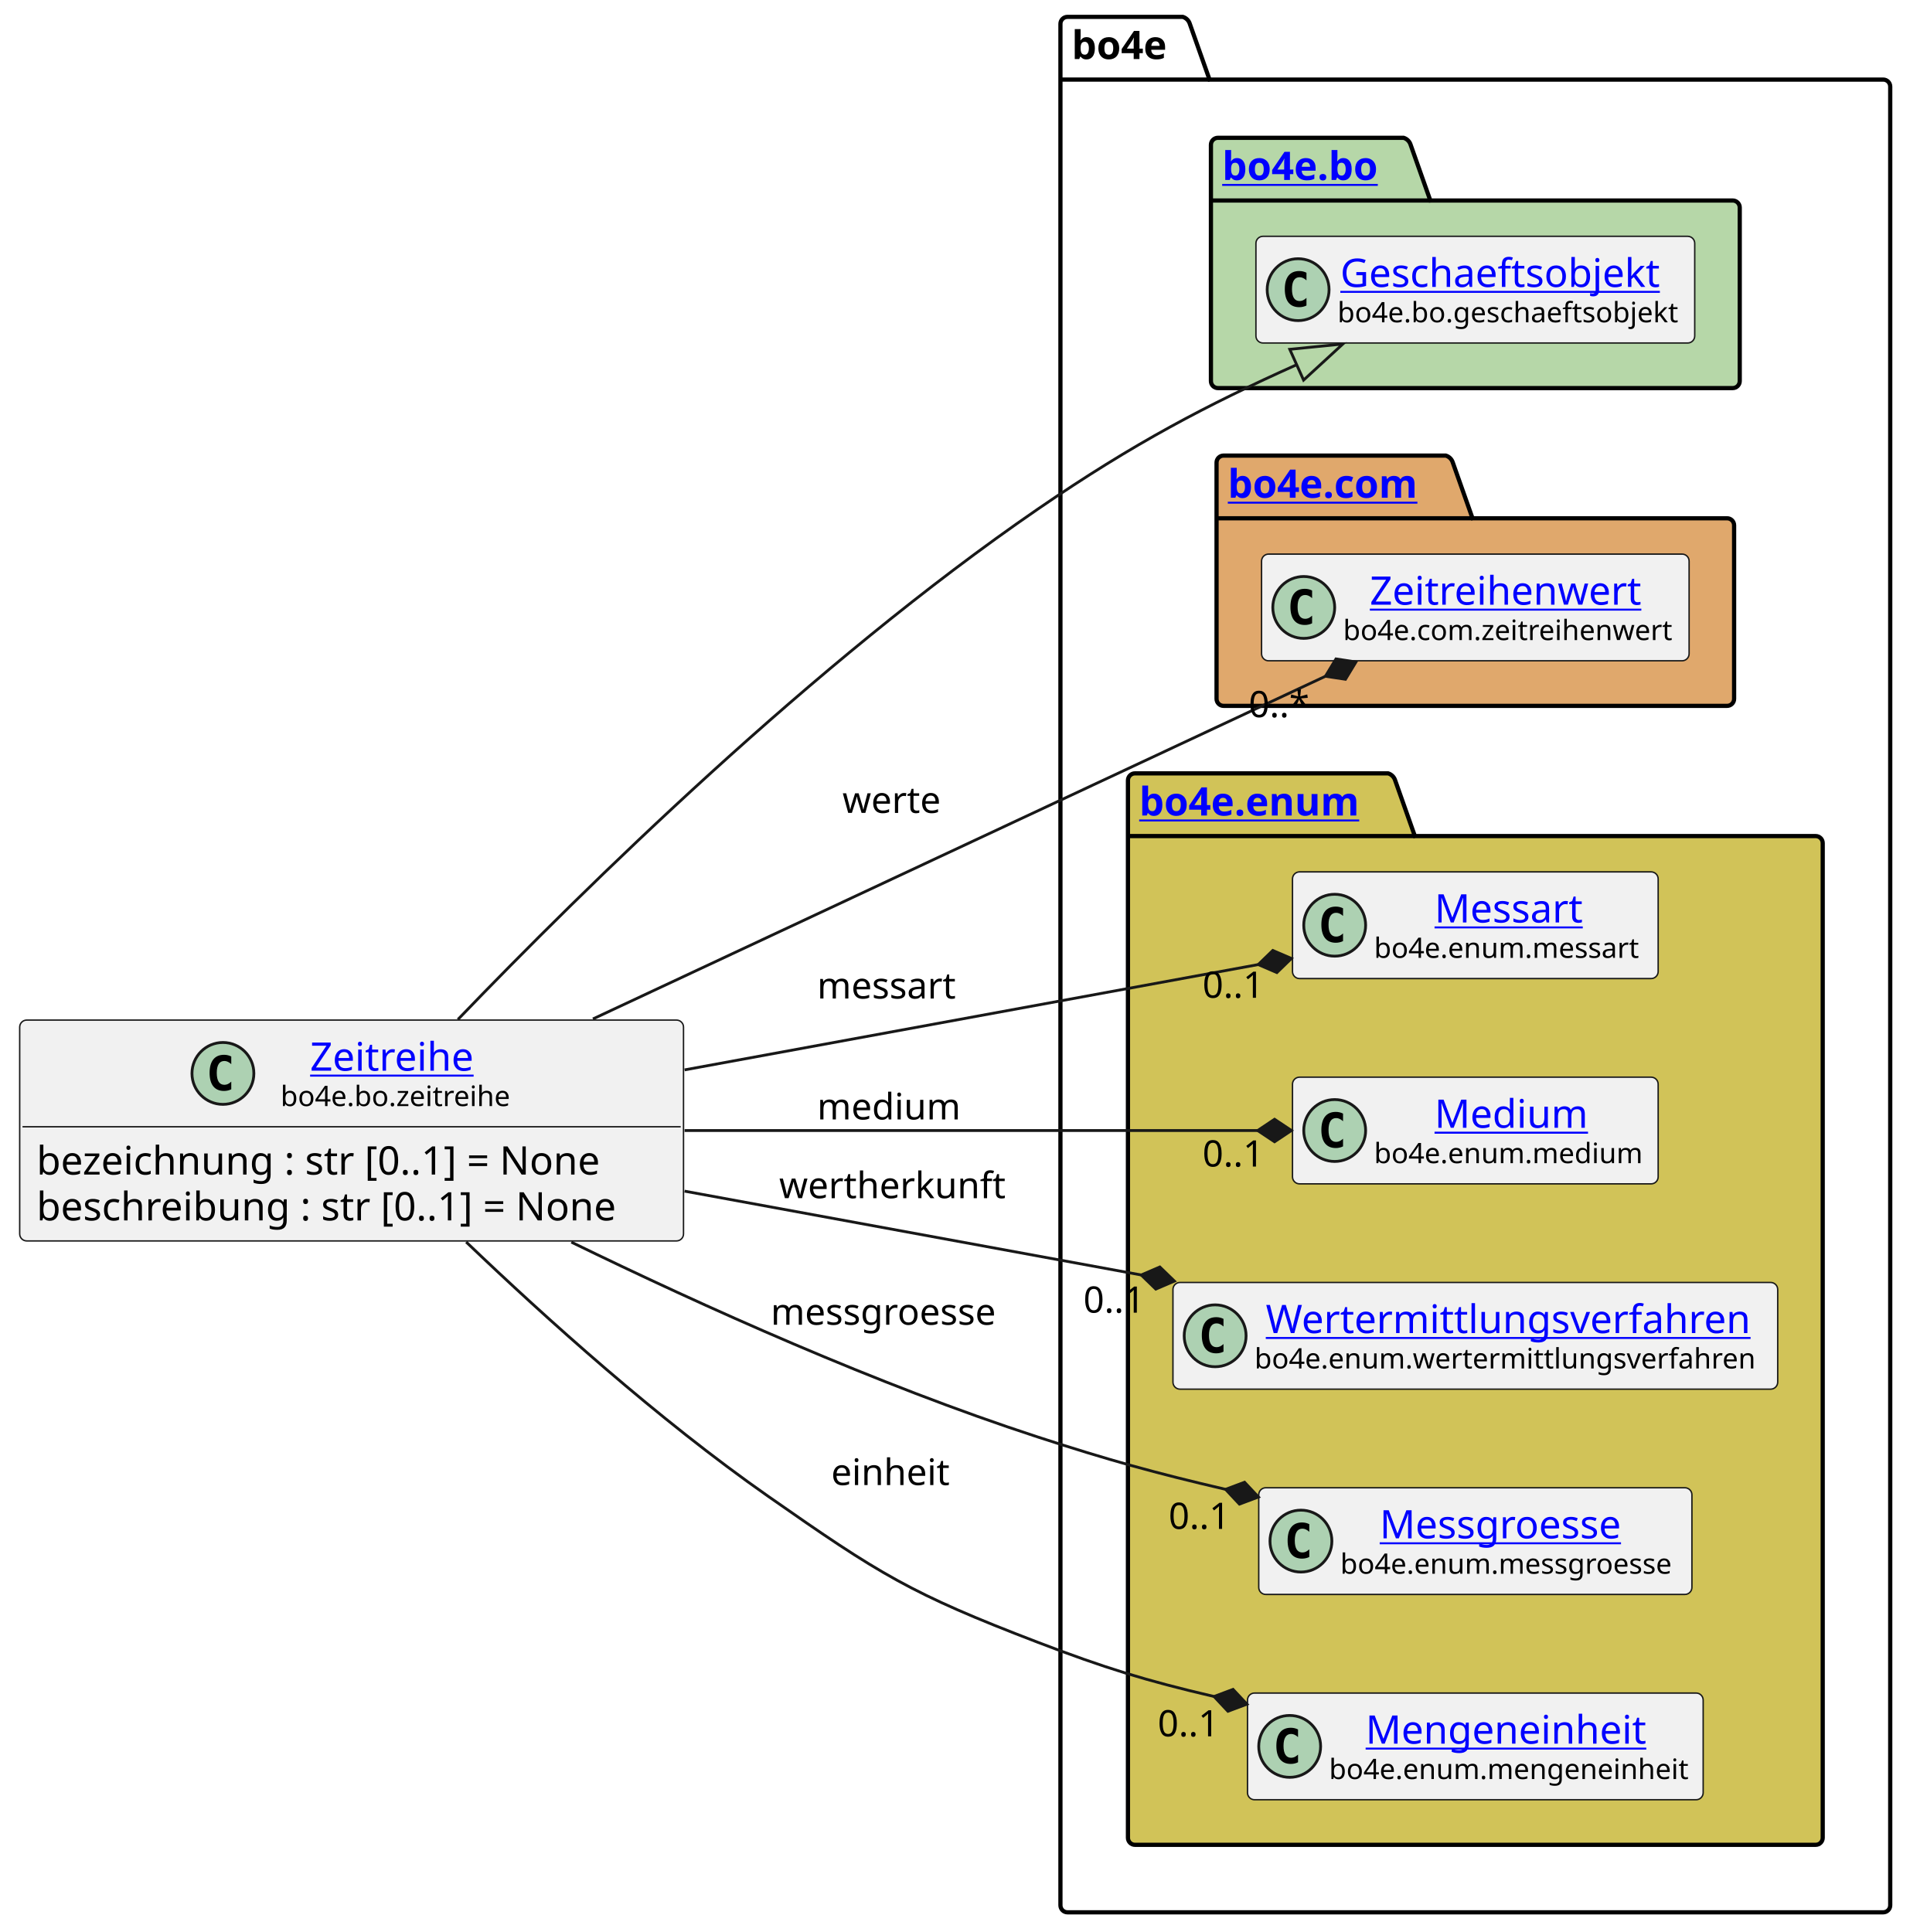
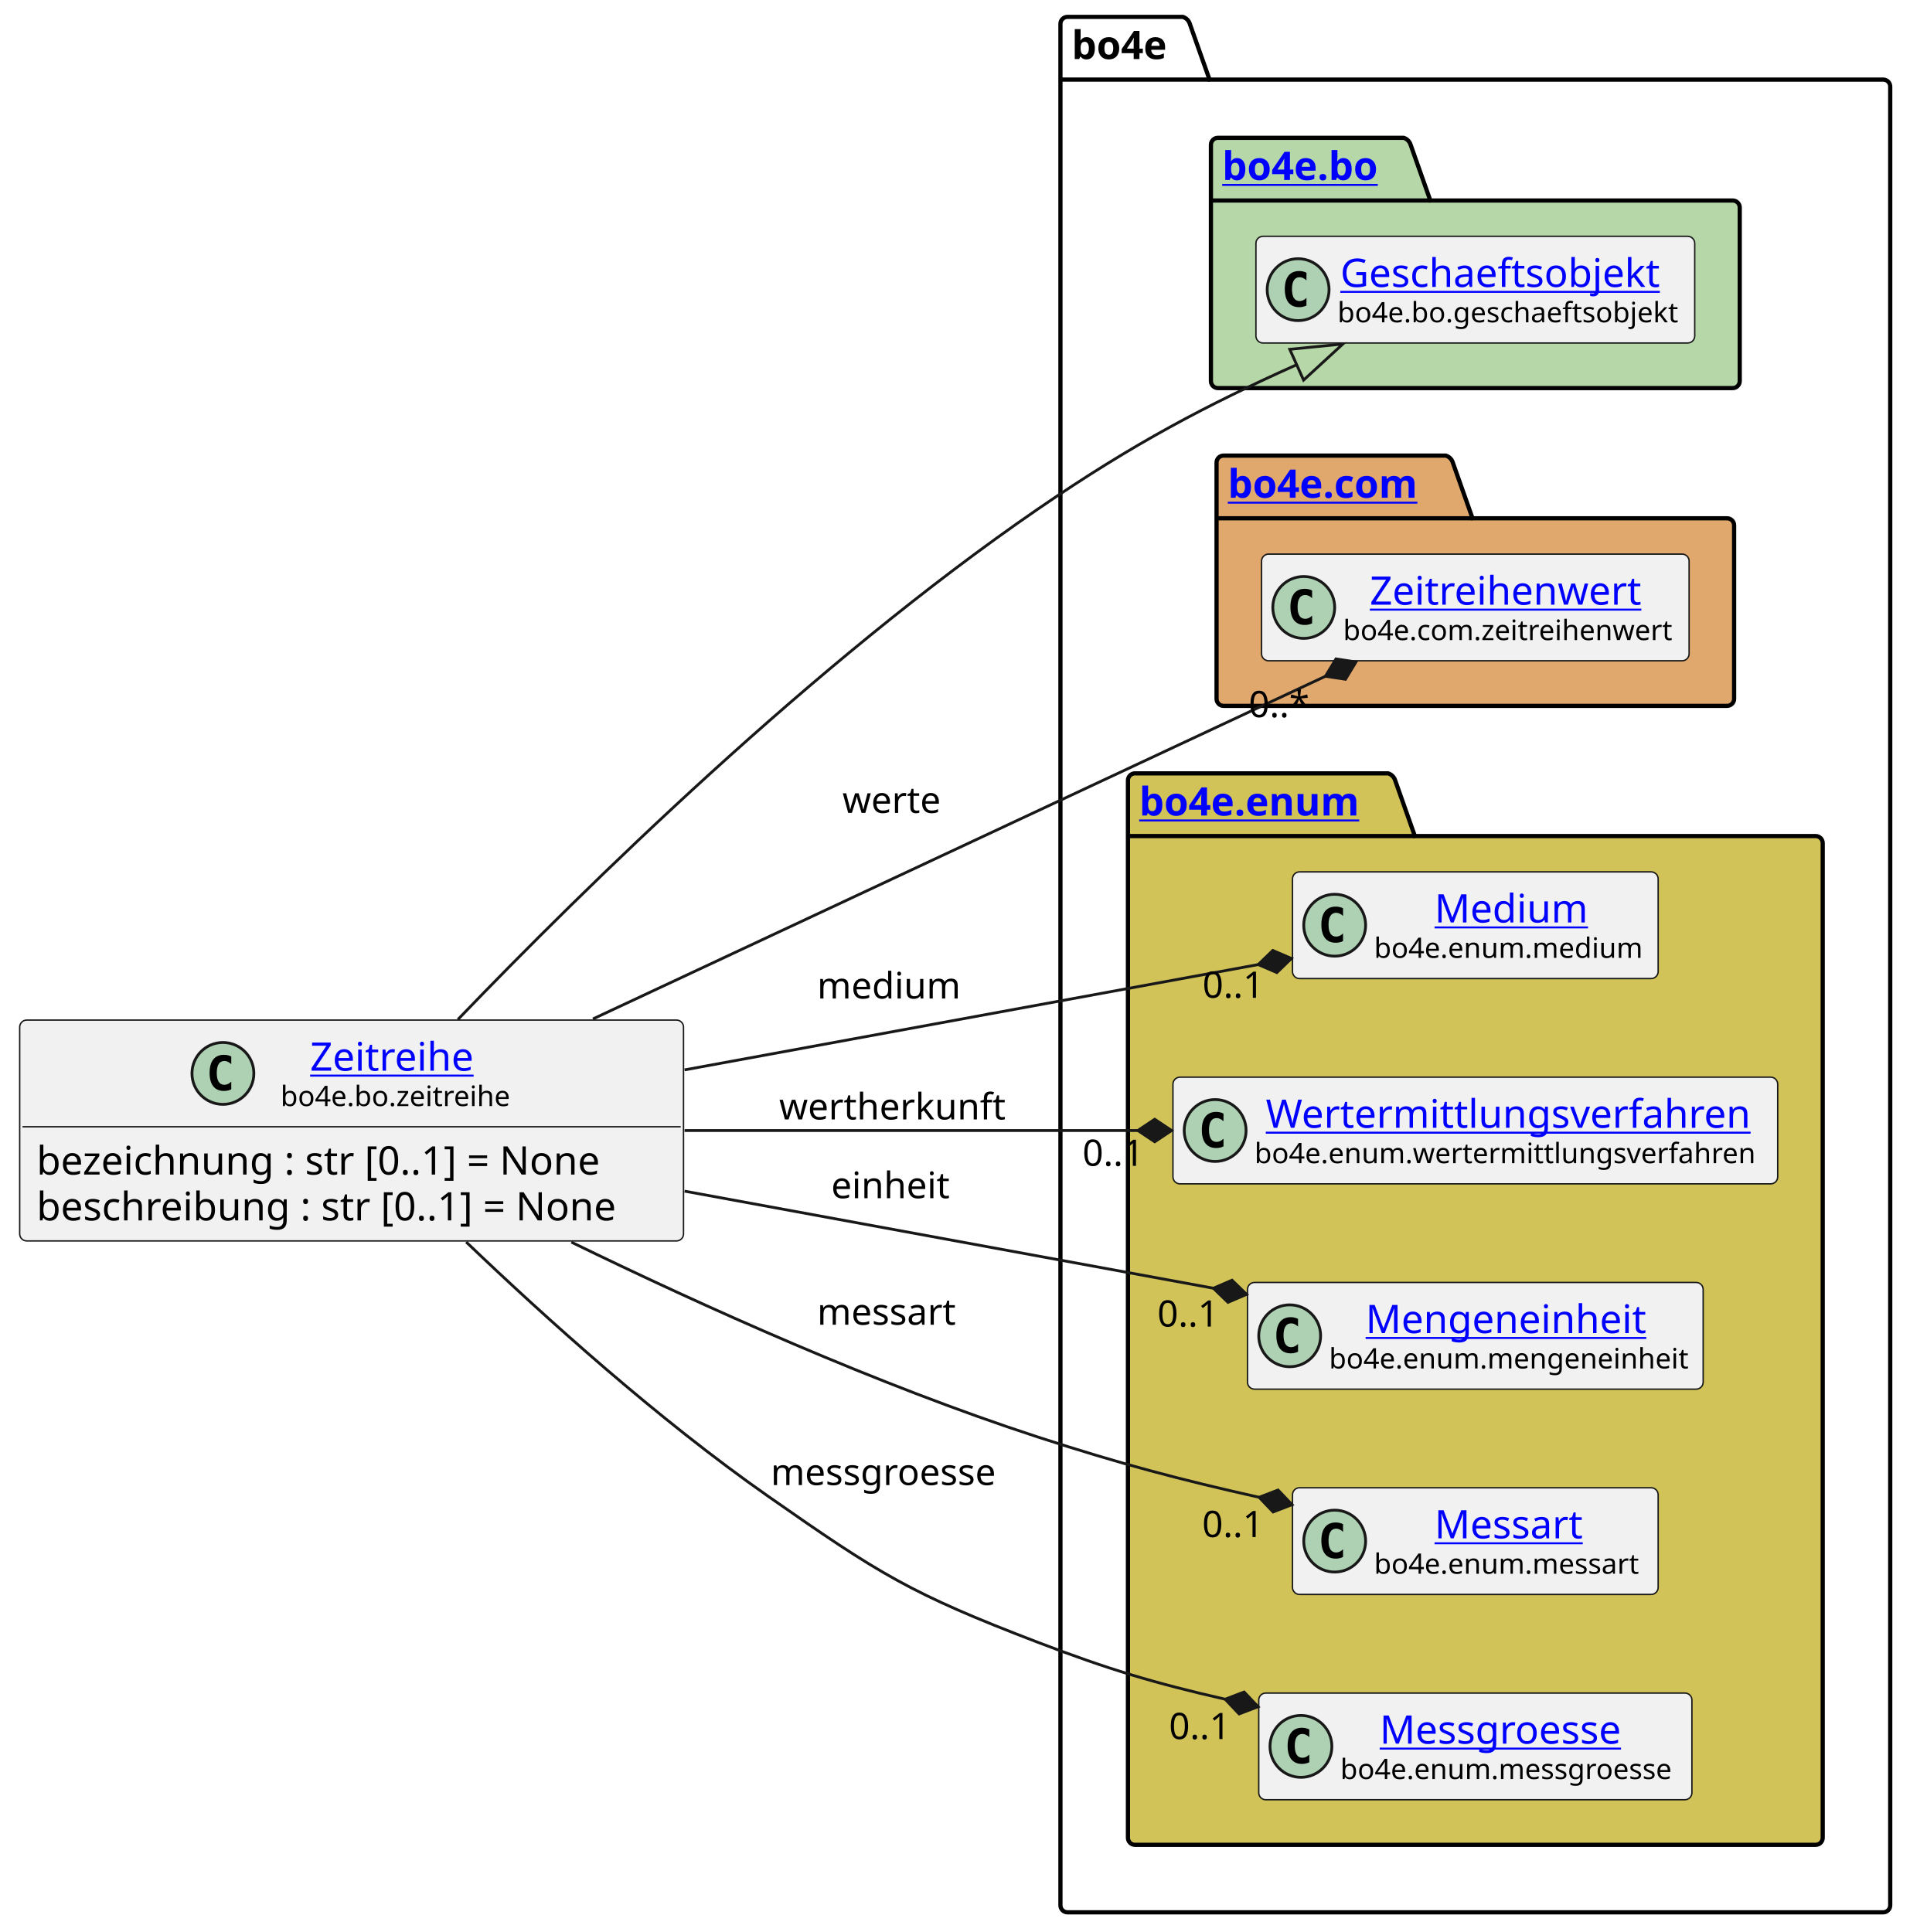
<svg xmlns="http://www.w3.org/2000/svg" xmlns:xlink="http://www.w3.org/1999/xlink" contentStyleType="text/css" height="687px" preserveAspectRatio="none" style="width:679px;height:687px;background:#FFFFFF;" version="1.1" viewBox="0 0 679 687" width="679px" zoomAndPan="magnify">
  <defs />
  <g>
    <g id="cluster_bo4e">
      <path d="M379.5,6 L420.5,6 A3.75,3.75 0 0 1 423,8.5 L430,28.297 L669.5,28.297 A2.5,2.5 0 0 1 672,30.797 L672,677.5 A2.5,2.5 0 0 1 669.5,680 L379.5,680 A2.5,2.5 0 0 1 377,677.5 L377,8.5 A2.5,2.5 0 0 1 379.5,6 " fill="none" style="stroke:#000000;stroke-width:1.5;" />
      <line style="stroke:#000000;stroke-width:1.5;" x1="377" x2="430" y1="28.297" y2="28.297" />
      <text fill="#000000" font-family="sans-serif" font-size="14" font-weight="bold" lengthAdjust="spacing" textLength="40" x="381" y="20.995">bo4e</text>
    </g>
    <g id="cluster_bo">
      <path d="M433,49 L499,49 A3.75,3.75 0 0 1 501.5,51.5 L508.5,71.297 L616,71.297 A2.5,2.5 0 0 1 618.5,73.797 L618.5,135.5 A2.5,2.5 0 0 1 616,138 L433,138 A2.5,2.5 0 0 1 430.5,135.5 L430.5,51.5 A2.5,2.5 0 0 1 433,49 " fill="#B6D7A8" style="stroke:#000000;stroke-width:1.5;" />
      <line style="stroke:#000000;stroke-width:1.5;" x1="430.5" x2="508.5" y1="71.297" y2="71.297" />
      <a href="https://bo4e.github.io/BO4E-python/latest/api/bo4e.bo.html" target="_top" title="https://bo4e.github.io/BO4E-python/latest/api/bo4e.bo.html" xlink:actuate="onRequest" xlink:href="https://bo4e.github.io/BO4E-python/latest/api/bo4e.bo.html" xlink:show="new" xlink:title="https://bo4e.github.io/BO4E-python/latest/api/bo4e.bo.html" xlink:type="simple">
        <text fill="#0000FF" font-family="sans-serif" font-size="14" font-weight="bold" lengthAdjust="spacing" text-decoration="underline" textLength="65" x="434.5" y="63.995">bo4e.bo</text>
      </a>
    </g>
    <g id="cluster_com">
      <path d="M435,162 L514,162 A3.75,3.75 0 0 1 516.5,164.5 L523.5,184.297 L614,184.297 A2.5,2.5 0 0 1 616.5,186.797 L616.5,248.5 A2.5,2.5 0 0 1 614,251 L435,251 A2.5,2.5 0 0 1 432.5,248.5 L432.5,164.5 A2.5,2.5 0 0 1 435,162 " fill="#E0A86C" style="stroke:#000000;stroke-width:1.5;" />
      <line style="stroke:#000000;stroke-width:1.5;" x1="432.5" x2="523.5" y1="184.297" y2="184.297" />
      <a href="https://bo4e.github.io/BO4E-python/latest/api/bo4e.com.html" target="_top" title="https://bo4e.github.io/BO4E-python/latest/api/bo4e.com.html" xlink:actuate="onRequest" xlink:href="https://bo4e.github.io/BO4E-python/latest/api/bo4e.com.html" xlink:show="new" xlink:title="https://bo4e.github.io/BO4E-python/latest/api/bo4e.com.html" xlink:type="simple">
        <text fill="#0000FF" font-family="sans-serif" font-size="14" font-weight="bold" lengthAdjust="spacing" text-decoration="underline" textLength="78" x="436.5" y="176.995">bo4e.com</text>
      </a>
    </g>
    <g id="cluster_enum">
      <path d="M403.5,275 L493.5,275 A3.75,3.75 0 0 1 496,277.5 L503,297.297 L645.5,297.297 A2.5,2.5 0 0 1 648,299.797 L648,653.5 A2.5,2.5 0 0 1 645.5,656 L403.5,656 A2.5,2.5 0 0 1 401,653.5 L401,277.5 A2.5,2.5 0 0 1 403.5,275 " fill="#D1C358" style="stroke:#000000;stroke-width:1.5;" />
      <line style="stroke:#000000;stroke-width:1.5;" x1="401" x2="503" y1="297.297" y2="297.297" />
      <a href="https://bo4e.github.io/BO4E-python/latest/api/bo4e.enum.html" target="_top" title="https://bo4e.github.io/BO4E-python/latest/api/bo4e.enum.html" xlink:actuate="onRequest" xlink:href="https://bo4e.github.io/BO4E-python/latest/api/bo4e.enum.html" xlink:show="new" xlink:title="https://bo4e.github.io/BO4E-python/latest/api/bo4e.enum.html" xlink:type="simple">
        <text fill="#0000FF" font-family="sans-serif" font-size="14" font-weight="bold" lengthAdjust="spacing" text-decoration="underline" textLength="89" x="405" y="289.995">bo4e.enum</text>
      </a>
    </g>
    <g id="elem_Geschaeftsobjekt">
      <rect codeLine="9" fill="#F1F1F1" height="37.938" id="Geschaeftsobjekt" rx="2.5" ry="2.5" style="stroke:#181818;stroke-width:0.5;" width="156" x="446.5" y="84.03" />
      <ellipse cx="461.5" cy="102.999" fill="#ADD1B2" rx="11" ry="11" style="stroke:#181818;stroke-width:1.0;" />
      <path d="M464.469,108.639 Q463.891,108.936 463.25,109.077 Q462.609,109.233 461.906,109.233 Q459.406,109.233 458.078,107.593 Q456.766,105.936 456.766,102.811 Q456.766,99.686 458.078,98.03 Q459.406,96.374 461.906,96.374 Q462.609,96.374 463.25,96.53 Q463.906,96.686 464.469,96.983 L464.469,99.702 Q463.844,99.124 463.25,98.858 Q462.656,98.577 462.031,98.577 Q460.688,98.577 460,99.655 Q459.312,100.718 459.312,102.811 Q459.312,104.905 460,105.983 Q460.688,107.046 462.031,107.046 Q462.656,107.046 463.25,106.78 Q463.844,106.499 464.469,105.921 L464.469,108.639 Z " fill="#000000" />
      <a href="https://bo4e.github.io/BO4E-python/latest/api/bo4e.bo.html#bo4e.bo.geschaeftsobjekt.Geschaeftsobjekt" target="_top" title="https://bo4e.github.io/BO4E-python/latest/api/bo4e.bo.html#bo4e.bo.geschaeftsobjekt.Geschaeftsobjekt" xlink:actuate="onRequest" xlink:href="https://bo4e.github.io/BO4E-python/latest/api/bo4e.bo.html#bo4e.bo.geschaeftsobjekt.Geschaeftsobjekt" xlink:show="new" xlink:title="https://bo4e.github.io/BO4E-python/latest/api/bo4e.bo.html#bo4e.bo.geschaeftsobjekt.Geschaeftsobjekt" xlink:type="simple">
        <text fill="#0000FF" font-family="sans-serif" font-size="14" lengthAdjust="spacing" text-decoration="underline" textLength="122" x="476.5" y="102.025">Geschaeftsobjekt</text>
      </a>
      <text fill="#000000" font-family="sans-serif" font-size="10" lengthAdjust="spacing" textLength="124" x="475.5" y="114.609">bo4e.bo.geschaeftsobjekt</text>
    </g>
    <g id="elem_Zeitreihenwert">
      <rect codeLine="12" fill="#F1F1F1" height="37.938" id="Zeitreihenwert" rx="2.5" ry="2.5" style="stroke:#181818;stroke-width:0.5;" width="152" x="448.5" y="197.03" />
      <ellipse cx="463.5" cy="215.999" fill="#ADD1B2" rx="11" ry="11" style="stroke:#181818;stroke-width:1.0;" />
      <path d="M466.469,221.639 Q465.891,221.936 465.25,222.077 Q464.609,222.233 463.906,222.233 Q461.406,222.233 460.078,220.593 Q458.766,218.936 458.766,215.811 Q458.766,212.686 460.078,211.03 Q461.406,209.374 463.906,209.374 Q464.609,209.374 465.25,209.53 Q465.906,209.686 466.469,209.983 L466.469,212.702 Q465.844,212.124 465.25,211.858 Q464.656,211.577 464.031,211.577 Q462.688,211.577 462,212.655 Q461.312,213.718 461.312,215.811 Q461.312,217.905 462,218.983 Q462.688,220.046 464.031,220.046 Q464.656,220.046 465.25,219.78 Q465.844,219.499 466.469,218.921 L466.469,221.639 Z " fill="#000000" />
      <a href="https://bo4e.github.io/BO4E-python/latest/api/bo4e.com.html#bo4e.com.zeitreihenwert.Zeitreihenwert" target="_top" title="https://bo4e.github.io/BO4E-python/latest/api/bo4e.com.html#bo4e.com.zeitreihenwert.Zeitreihenwert" xlink:actuate="onRequest" xlink:href="https://bo4e.github.io/BO4E-python/latest/api/bo4e.com.html#bo4e.com.zeitreihenwert.Zeitreihenwert" xlink:show="new" xlink:title="https://bo4e.github.io/BO4E-python/latest/api/bo4e.com.html#bo4e.com.zeitreihenwert.Zeitreihenwert" xlink:type="simple">
        <text fill="#0000FF" font-family="sans-serif" font-size="14" lengthAdjust="spacing" text-decoration="underline" textLength="101" x="487" y="215.025">Zeitreihenwert</text>
      </a>
      <text fill="#000000" font-family="sans-serif" font-size="10" lengthAdjust="spacing" textLength="120" x="477.5" y="227.609">bo4e.com.zeitreihenwert</text>
    </g>
-     <g id="elem_Messart">
-       <rect codeLine="15" fill="#F1F1F1" height="37.938" id="Messart" rx="2.5" ry="2.5" style="stroke:#181818;stroke-width:0.5;" width="130" x="459.5" y="310.03" />
+     <g id="elem_Medium">
+       <rect codeLine="15" fill="#F1F1F1" height="37.938" id="Medium" rx="2.5" ry="2.5" style="stroke:#181818;stroke-width:0.5;" width="130" x="459.5" y="310.03" />
      <ellipse cx="474.5" cy="328.999" fill="#ADD1B2" rx="11" ry="11" style="stroke:#181818;stroke-width:1.0;" />
      <path d="M477.469,334.639 Q476.891,334.936 476.25,335.077 Q475.609,335.233 474.906,335.233 Q472.406,335.233 471.078,333.592 Q469.766,331.936 469.766,328.811 Q469.766,325.686 471.078,324.03 Q472.406,322.374 474.906,322.374 Q475.609,322.374 476.25,322.53 Q476.906,322.686 477.469,322.983 L477.469,325.702 Q476.844,325.124 476.25,324.858 Q475.656,324.577 475.031,324.577 Q473.688,324.577 473,325.655 Q472.312,326.717 472.312,328.811 Q472.312,330.905 473,331.983 Q473.688,333.046 475.031,333.046 Q475.656,333.046 476.25,332.78 Q476.844,332.499 477.469,331.921 L477.469,334.639 Z " fill="#000000" />
-       <a href="https://bo4e.github.io/BO4E-python/latest/api/bo4e.enum.html#bo4e.enum.messart.Messart" target="_top" title="https://bo4e.github.io/BO4E-python/latest/api/bo4e.enum.html#bo4e.enum.messart.Messart" xlink:actuate="onRequest" xlink:href="https://bo4e.github.io/BO4E-python/latest/api/bo4e.enum.html#bo4e.enum.messart.Messart" xlink:show="new" xlink:title="https://bo4e.github.io/BO4E-python/latest/api/bo4e.enum.html#bo4e.enum.messart.Messart" xlink:type="simple">
-         <text fill="#0000FF" font-family="sans-serif" font-size="14" lengthAdjust="spacing" text-decoration="underline" textLength="55" x="510" y="328.025">Messart</text>
+       <a href="https://bo4e.github.io/BO4E-python/latest/api/bo4e.enum.html#bo4e.enum.medium.Medium" target="_top" title="https://bo4e.github.io/BO4E-python/latest/api/bo4e.enum.html#bo4e.enum.medium.Medium" xlink:actuate="onRequest" xlink:href="https://bo4e.github.io/BO4E-python/latest/api/bo4e.enum.html#bo4e.enum.medium.Medium" xlink:show="new" xlink:title="https://bo4e.github.io/BO4E-python/latest/api/bo4e.enum.html#bo4e.enum.medium.Medium" xlink:type="simple">
+         <text fill="#0000FF" font-family="sans-serif" font-size="14" lengthAdjust="spacing" text-decoration="underline" textLength="55" x="510" y="328.025">Medium</text>
      </a>
-       <text fill="#000000" font-family="sans-serif" font-size="10" lengthAdjust="spacing" textLength="98" x="488.5" y="340.609">bo4e.enum.messart</text>
-     </g>
-     <g id="elem_Medium">
-       <rect codeLine="16" fill="#F1F1F1" height="37.938" id="Medium" rx="2.5" ry="2.5" style="stroke:#181818;stroke-width:0.5;" width="130" x="459.5" y="383.03" />
-       <ellipse cx="474.5" cy="401.999" fill="#ADD1B2" rx="11" ry="11" style="stroke:#181818;stroke-width:1.0;" />
-       <path d="M477.469,407.639 Q476.891,407.936 476.25,408.077 Q475.609,408.233 474.906,408.233 Q472.406,408.233 471.078,406.592 Q469.766,404.936 469.766,401.811 Q469.766,398.686 471.078,397.03 Q472.406,395.374 474.906,395.374 Q475.609,395.374 476.25,395.53 Q476.906,395.686 477.469,395.983 L477.469,398.702 Q476.844,398.124 476.25,397.858 Q475.656,397.577 475.031,397.577 Q473.688,397.577 473,398.655 Q472.312,399.717 472.312,401.811 Q472.312,403.905 473,404.983 Q473.688,406.046 475.031,406.046 Q475.656,406.046 476.25,405.78 Q476.844,405.499 477.469,404.921 L477.469,407.639 Z " fill="#000000" />
-       <a href="https://bo4e.github.io/BO4E-python/latest/api/bo4e.enum.html#bo4e.enum.medium.Medium" target="_top" title="https://bo4e.github.io/BO4E-python/latest/api/bo4e.enum.html#bo4e.enum.medium.Medium" xlink:actuate="onRequest" xlink:href="https://bo4e.github.io/BO4E-python/latest/api/bo4e.enum.html#bo4e.enum.medium.Medium" xlink:show="new" xlink:title="https://bo4e.github.io/BO4E-python/latest/api/bo4e.enum.html#bo4e.enum.medium.Medium" xlink:type="simple">
-         <text fill="#0000FF" font-family="sans-serif" font-size="14" lengthAdjust="spacing" text-decoration="underline" textLength="55" x="510" y="401.025">Medium</text>
-       </a>
-       <text fill="#000000" font-family="sans-serif" font-size="10" lengthAdjust="spacing" textLength="98" x="488.5" y="413.609">bo4e.enum.medium</text>
+       <text fill="#000000" font-family="sans-serif" font-size="10" lengthAdjust="spacing" textLength="98" x="488.5" y="340.609">bo4e.enum.medium</text>
    </g>
    <g id="elem_Wertermittlungsverfahren">
-       <rect codeLine="17" fill="#F1F1F1" height="37.938" id="Wertermittlungsverfahren" rx="2.5" ry="2.5" style="stroke:#181818;stroke-width:0.5;" width="215" x="417" y="456.03" />
-       <ellipse cx="432" cy="474.999" fill="#ADD1B2" rx="11" ry="11" style="stroke:#181818;stroke-width:1.0;" />
-       <path d="M434.969,480.639 Q434.391,480.936 433.75,481.077 Q433.109,481.233 432.406,481.233 Q429.906,481.233 428.578,479.592 Q427.266,477.936 427.266,474.811 Q427.266,471.686 428.578,470.03 Q429.906,468.374 432.406,468.374 Q433.109,468.374 433.75,468.53 Q434.406,468.686 434.969,468.983 L434.969,471.702 Q434.344,471.124 433.75,470.858 Q433.156,470.577 432.531,470.577 Q431.188,470.577 430.5,471.655 Q429.812,472.717 429.812,474.811 Q429.812,476.905 430.5,477.983 Q431.188,479.046 432.531,479.046 Q433.156,479.046 433.75,478.78 Q434.344,478.499 434.969,477.921 L434.969,480.639 Z " fill="#000000" />
+       <rect codeLine="16" fill="#F1F1F1" height="37.938" id="Wertermittlungsverfahren" rx="2.5" ry="2.5" style="stroke:#181818;stroke-width:0.5;" width="215" x="417" y="383.03" />
+       <ellipse cx="432" cy="401.999" fill="#ADD1B2" rx="11" ry="11" style="stroke:#181818;stroke-width:1.0;" />
+       <path d="M434.969,407.639 Q434.391,407.936 433.75,408.077 Q433.109,408.233 432.406,408.233 Q429.906,408.233 428.578,406.592 Q427.266,404.936 427.266,401.811 Q427.266,398.686 428.578,397.03 Q429.906,395.374 432.406,395.374 Q433.109,395.374 433.75,395.53 Q434.406,395.686 434.969,395.983 L434.969,398.702 Q434.344,398.124 433.75,397.858 Q433.156,397.577 432.531,397.577 Q431.188,397.577 430.5,398.655 Q429.812,399.717 429.812,401.811 Q429.812,403.905 430.5,404.983 Q431.188,406.046 432.531,406.046 Q433.156,406.046 433.75,405.78 Q434.344,405.499 434.969,404.921 L434.969,407.639 Z " fill="#000000" />
      <a href="https://bo4e.github.io/BO4E-python/latest/api/bo4e.enum.html#bo4e.enum.wertermittlungsverfahren.Wertermittlungsverfahren" target="_top" title="https://bo4e.github.io/BO4E-python/latest/api/bo4e.enum.html#bo4e.enum.wertermittlungsverfahren.Wertermittlungsverfahren" xlink:actuate="onRequest" xlink:href="https://bo4e.github.io/BO4E-python/latest/api/bo4e.enum.html#bo4e.enum.wertermittlungsverfahren.Wertermittlungsverfahren" xlink:show="new" xlink:title="https://bo4e.github.io/BO4E-python/latest/api/bo4e.enum.html#bo4e.enum.wertermittlungsverfahren.Wertermittlungsverfahren" xlink:type="simple">
-         <text fill="#0000FF" font-family="sans-serif" font-size="14" lengthAdjust="spacing" text-decoration="underline" textLength="175" x="450" y="474.025">Wertermittlungsverfahren</text>
+         <text fill="#0000FF" font-family="sans-serif" font-size="14" lengthAdjust="spacing" text-decoration="underline" textLength="175" x="450" y="401.025">Wertermittlungsverfahren</text>
      </a>
-       <text fill="#000000" font-family="sans-serif" font-size="10" lengthAdjust="spacing" textLength="183" x="446" y="486.609">bo4e.enum.wertermittlungsverfahren</text>
+       <text fill="#000000" font-family="sans-serif" font-size="10" lengthAdjust="spacing" textLength="183" x="446" y="413.609">bo4e.enum.wertermittlungsverfahren</text>
+     </g>
+     <g id="elem_Mengeneinheit">
+       <rect codeLine="17" fill="#F1F1F1" height="37.938" id="Mengeneinheit" rx="2.5" ry="2.5" style="stroke:#181818;stroke-width:0.5;" width="162" x="443.5" y="456.03" />
+       <ellipse cx="458.5" cy="474.999" fill="#ADD1B2" rx="11" ry="11" style="stroke:#181818;stroke-width:1.0;" />
+       <path d="M461.469,480.639 Q460.891,480.936 460.25,481.077 Q459.609,481.233 458.906,481.233 Q456.406,481.233 455.078,479.592 Q453.766,477.936 453.766,474.811 Q453.766,471.686 455.078,470.03 Q456.406,468.374 458.906,468.374 Q459.609,468.374 460.25,468.53 Q460.906,468.686 461.469,468.983 L461.469,471.702 Q460.844,471.124 460.25,470.858 Q459.656,470.577 459.031,470.577 Q457.688,470.577 457,471.655 Q456.312,472.717 456.312,474.811 Q456.312,476.905 457,477.983 Q457.688,479.046 459.031,479.046 Q459.656,479.046 460.25,478.78 Q460.844,478.499 461.469,477.921 L461.469,480.639 Z " fill="#000000" />
+       <a href="https://bo4e.github.io/BO4E-python/latest/api/bo4e.enum.html#bo4e.enum.mengeneinheit.Mengeneinheit" target="_top" title="https://bo4e.github.io/BO4E-python/latest/api/bo4e.enum.html#bo4e.enum.mengeneinheit.Mengeneinheit" xlink:actuate="onRequest" xlink:href="https://bo4e.github.io/BO4E-python/latest/api/bo4e.enum.html#bo4e.enum.mengeneinheit.Mengeneinheit" xlink:show="new" xlink:title="https://bo4e.github.io/BO4E-python/latest/api/bo4e.enum.html#bo4e.enum.mengeneinheit.Mengeneinheit" xlink:type="simple">
+         <text fill="#0000FF" font-family="sans-serif" font-size="14" lengthAdjust="spacing" text-decoration="underline" textLength="104" x="485.5" y="474.025">Mengeneinheit</text>
+       </a>
+       <text fill="#000000" font-family="sans-serif" font-size="10" lengthAdjust="spacing" textLength="130" x="472.5" y="486.609">bo4e.enum.mengeneinheit</text>
+     </g>
+     <g id="elem_Messart">
+       <rect codeLine="18" fill="#F1F1F1" height="37.938" id="Messart" rx="2.5" ry="2.5" style="stroke:#181818;stroke-width:0.5;" width="130" x="459.5" y="529.03" />
+       <ellipse cx="474.5" cy="547.999" fill="#ADD1B2" rx="11" ry="11" style="stroke:#181818;stroke-width:1.0;" />
+       <path d="M477.469,553.639 Q476.891,553.936 476.25,554.077 Q475.609,554.233 474.906,554.233 Q472.406,554.233 471.078,552.592 Q469.766,550.936 469.766,547.811 Q469.766,544.686 471.078,543.03 Q472.406,541.374 474.906,541.374 Q475.609,541.374 476.25,541.53 Q476.906,541.686 477.469,541.983 L477.469,544.702 Q476.844,544.124 476.25,543.858 Q475.656,543.577 475.031,543.577 Q473.688,543.577 473,544.655 Q472.312,545.717 472.312,547.811 Q472.312,549.905 473,550.983 Q473.688,552.046 475.031,552.046 Q475.656,552.046 476.25,551.78 Q476.844,551.499 477.469,550.921 L477.469,553.639 Z " fill="#000000" />
+       <a href="https://bo4e.github.io/BO4E-python/latest/api/bo4e.enum.html#bo4e.enum.messart.Messart" target="_top" title="https://bo4e.github.io/BO4E-python/latest/api/bo4e.enum.html#bo4e.enum.messart.Messart" xlink:actuate="onRequest" xlink:href="https://bo4e.github.io/BO4E-python/latest/api/bo4e.enum.html#bo4e.enum.messart.Messart" xlink:show="new" xlink:title="https://bo4e.github.io/BO4E-python/latest/api/bo4e.enum.html#bo4e.enum.messart.Messart" xlink:type="simple">
+         <text fill="#0000FF" font-family="sans-serif" font-size="14" lengthAdjust="spacing" text-decoration="underline" textLength="55" x="510" y="547.025">Messart</text>
+       </a>
+       <text fill="#000000" font-family="sans-serif" font-size="10" lengthAdjust="spacing" textLength="98" x="488.5" y="559.609">bo4e.enum.messart</text>
    </g>
    <g id="elem_Messgroesse">
-       <rect codeLine="18" fill="#F1F1F1" height="37.938" id="Messgroesse" rx="2.5" ry="2.5" style="stroke:#181818;stroke-width:0.5;" width="154" x="447.5" y="529.03" />
-       <ellipse cx="462.5" cy="547.999" fill="#ADD1B2" rx="11" ry="11" style="stroke:#181818;stroke-width:1.0;" />
-       <path d="M465.469,553.639 Q464.891,553.936 464.25,554.077 Q463.609,554.233 462.906,554.233 Q460.406,554.233 459.078,552.592 Q457.766,550.936 457.766,547.811 Q457.766,544.686 459.078,543.03 Q460.406,541.374 462.906,541.374 Q463.609,541.374 464.25,541.53 Q464.906,541.686 465.469,541.983 L465.469,544.702 Q464.844,544.124 464.25,543.858 Q463.656,543.577 463.031,543.577 Q461.688,543.577 461,544.655 Q460.312,545.717 460.312,547.811 Q460.312,549.905 461,550.983 Q461.688,552.046 463.031,552.046 Q463.656,552.046 464.25,551.78 Q464.844,551.499 465.469,550.921 L465.469,553.639 Z " fill="#000000" />
+       <rect codeLine="19" fill="#F1F1F1" height="37.938" id="Messgroesse" rx="2.5" ry="2.5" style="stroke:#181818;stroke-width:0.5;" width="154" x="447.5" y="602.03" />
+       <ellipse cx="462.5" cy="620.999" fill="#ADD1B2" rx="11" ry="11" style="stroke:#181818;stroke-width:1.0;" />
+       <path d="M465.469,626.639 Q464.891,626.936 464.25,627.077 Q463.609,627.233 462.906,627.233 Q460.406,627.233 459.078,625.592 Q457.766,623.936 457.766,620.811 Q457.766,617.686 459.078,616.03 Q460.406,614.374 462.906,614.374 Q463.609,614.374 464.25,614.53 Q464.906,614.686 465.469,614.983 L465.469,617.702 Q464.844,617.124 464.25,616.858 Q463.656,616.577 463.031,616.577 Q461.688,616.577 461,617.655 Q460.312,618.717 460.312,620.811 Q460.312,622.905 461,623.983 Q461.688,625.046 463.031,625.046 Q463.656,625.046 464.25,624.78 Q464.844,624.499 465.469,623.921 L465.469,626.639 Z " fill="#000000" />
      <a href="https://bo4e.github.io/BO4E-python/latest/api/bo4e.enum.html#bo4e.enum.messgroesse.Messgroesse" target="_top" title="https://bo4e.github.io/BO4E-python/latest/api/bo4e.enum.html#bo4e.enum.messgroesse.Messgroesse" xlink:actuate="onRequest" xlink:href="https://bo4e.github.io/BO4E-python/latest/api/bo4e.enum.html#bo4e.enum.messgroesse.Messgroesse" xlink:show="new" xlink:title="https://bo4e.github.io/BO4E-python/latest/api/bo4e.enum.html#bo4e.enum.messgroesse.Messgroesse" xlink:type="simple">
-         <text fill="#0000FF" font-family="sans-serif" font-size="14" lengthAdjust="spacing" text-decoration="underline" textLength="94" x="490.5" y="547.025">Messgroesse</text>
+         <text fill="#0000FF" font-family="sans-serif" font-size="14" lengthAdjust="spacing" text-decoration="underline" textLength="94" x="490.5" y="620.025">Messgroesse</text>
      </a>
-       <text fill="#000000" font-family="sans-serif" font-size="10" lengthAdjust="spacing" textLength="122" x="476.5" y="559.609">bo4e.enum.messgroesse</text>
-     </g>
-     <g id="elem_Mengeneinheit">
-       <rect codeLine="19" fill="#F1F1F1" height="37.938" id="Mengeneinheit" rx="2.5" ry="2.5" style="stroke:#181818;stroke-width:0.5;" width="162" x="443.5" y="602.03" />
-       <ellipse cx="458.5" cy="620.999" fill="#ADD1B2" rx="11" ry="11" style="stroke:#181818;stroke-width:1.0;" />
-       <path d="M461.469,626.639 Q460.891,626.936 460.25,627.077 Q459.609,627.233 458.906,627.233 Q456.406,627.233 455.078,625.592 Q453.766,623.936 453.766,620.811 Q453.766,617.686 455.078,616.03 Q456.406,614.374 458.906,614.374 Q459.609,614.374 460.25,614.53 Q460.906,614.686 461.469,614.983 L461.469,617.702 Q460.844,617.124 460.25,616.858 Q459.656,616.577 459.031,616.577 Q457.688,616.577 457,617.655 Q456.312,618.717 456.312,620.811 Q456.312,622.905 457,623.983 Q457.688,625.046 459.031,625.046 Q459.656,625.046 460.25,624.78 Q460.844,624.499 461.469,623.921 L461.469,626.639 Z " fill="#000000" />
-       <a href="https://bo4e.github.io/BO4E-python/latest/api/bo4e.enum.html#bo4e.enum.mengeneinheit.Mengeneinheit" target="_top" title="https://bo4e.github.io/BO4E-python/latest/api/bo4e.enum.html#bo4e.enum.mengeneinheit.Mengeneinheit" xlink:actuate="onRequest" xlink:href="https://bo4e.github.io/BO4E-python/latest/api/bo4e.enum.html#bo4e.enum.mengeneinheit.Mengeneinheit" xlink:show="new" xlink:title="https://bo4e.github.io/BO4E-python/latest/api/bo4e.enum.html#bo4e.enum.mengeneinheit.Mengeneinheit" xlink:type="simple">
-         <text fill="#0000FF" font-family="sans-serif" font-size="14" lengthAdjust="spacing" text-decoration="underline" textLength="104" x="485.5" y="620.025">Mengeneinheit</text>
-       </a>
-       <text fill="#000000" font-family="sans-serif" font-size="10" lengthAdjust="spacing" textLength="130" x="472.5" y="632.609">bo4e.enum.mengeneinheit</text>
+       <text fill="#000000" font-family="sans-serif" font-size="10" lengthAdjust="spacing" textLength="122" x="476.5" y="632.609">bo4e.enum.messgroesse</text>
    </g>
    <g id="elem_Zeitreihe">
      <rect codeLine="3" fill="#F1F1F1" height="78.531" id="Zeitreihe" rx="2.5" ry="2.5" style="stroke:#181818;stroke-width:0.5;" width="236" x="7" y="362.73" />
      <ellipse cx="79.25" cy="381.699" fill="#ADD1B2" rx="11" ry="11" style="stroke:#181818;stroke-width:1.0;" />
      <path d="M82.219,387.339 Q81.641,387.636 81,387.777 Q80.359,387.933 79.656,387.933 Q77.156,387.933 75.828,386.293 Q74.516,384.636 74.516,381.511 Q74.516,378.386 75.828,376.73 Q77.156,375.074 79.656,375.074 Q80.359,375.074 81,375.23 Q81.656,375.386 82.219,375.683 L82.219,378.402 Q81.594,377.824 81,377.558 Q80.406,377.277 79.781,377.277 Q78.438,377.277 77.75,378.355 Q77.062,379.418 77.062,381.511 Q77.062,383.605 77.75,384.683 Q78.438,385.746 79.781,385.746 Q80.406,385.746 81,385.48 Q81.594,385.199 82.219,384.621 L82.219,387.339 Z " fill="#000000" />
      <a href="https://bo4e.github.io/BO4E-python/latest/api/bo4e.bo.html#bo4e.bo.zeitreihe.Zeitreihe" target="_top" title="https://bo4e.github.io/BO4E-python/latest/api/bo4e.bo.html#bo4e.bo.zeitreihe.Zeitreihe" xlink:actuate="onRequest" xlink:href="https://bo4e.github.io/BO4E-python/latest/api/bo4e.bo.html#bo4e.bo.zeitreihe.Zeitreihe" xlink:show="new" xlink:title="https://bo4e.github.io/BO4E-python/latest/api/bo4e.bo.html#bo4e.bo.zeitreihe.Zeitreihe" xlink:type="simple">
        <text fill="#0000FF" font-family="sans-serif" font-size="14" lengthAdjust="spacing" text-decoration="underline" textLength="62" x="110.25" y="380.725">Zeitreihe</text>
      </a>
      <text fill="#000000" font-family="sans-serif" font-size="10" lengthAdjust="spacing" textLength="83" x="99.75" y="393.309">bo4e.bo.zeitreihe</text>
      <line style="stroke:#181818;stroke-width:0.5;" x1="8" x2="242" y1="400.668" y2="400.668" />
      <text fill="#000000" font-family="sans-serif" font-size="14" lengthAdjust="spacing" textLength="219" x="13" y="417.663">bezeichnung : str [0..1] = None</text>
      <text fill="#000000" font-family="sans-serif" font-size="14" lengthAdjust="spacing" textLength="224" x="13" y="433.959">beschreibung : str [0..1] = None</text>
    </g>
    <g id="link_Zeitreihe_Geschaeftsobjekt">
      <path codeLine="22" d="M162.79,362.52 C208.15,315.34 289.09,235.89 369,181 C403.3,157.44 429.287,143.907 460.987,129.687 " fill="none" id="Zeitreihe-to-Geschaeftsobjekt" style="stroke:#181818;stroke-width:1.0;" />
      <polygon fill="none" points="477.41,122.32,458.531,124.213,463.442,135.162,477.41,122.32" style="stroke:#181818;stroke-width:1.0;" />
    </g>
    <g id="link_Zeitreihe_Messgroesse">
-       <path codeLine="23" d="M203.12,441.69 C250.08,464.56 311.85,492.38 369,511 C394.18,519.2 410.513,523.727 435.703,529.597 " fill="none" id="Zeitreihe-to-Messgroesse" style="stroke:#181818;stroke-width:1.0;" />
-       <polygon fill="#181818" points="447.39,532.32,442.454,527.063,435.703,529.597,440.639,534.854,447.39,532.32" style="stroke:#181818;stroke-width:1.0;" />
-       <text fill="#000000" font-family="sans-serif" font-size="13" lengthAdjust="spacing" textLength="86" x="274" y="471.067">messgroesse</text>
-       <text fill="#000000" font-family="sans-serif" font-size="13" lengthAdjust="spacing" textLength="24" x="415.454" y="543.664">0..1</text>
+       <path codeLine="23" d="M165.73,441.64 C194.19,468.87 234.19,504.86 273,532 C312.77,559.81 323.69,566.65 369,584 C393.86,593.52 410.23,598.455 435.56,604.225 " fill="none" id="Zeitreihe-to-Messgroesse" style="stroke:#181818;stroke-width:1.0;" />
+       <polygon fill="#181818" points="447.26,606.89,442.298,601.657,435.56,604.225,440.521,609.457,447.26,606.89" style="stroke:#181818;stroke-width:1.0;" />
+       <text fill="#000000" font-family="sans-serif" font-size="13" lengthAdjust="spacing" textLength="86" x="274" y="528.067">messgroesse</text>
+       <text fill="#000000" font-family="sans-serif" font-size="13" lengthAdjust="spacing" textLength="24" x="415.591" y="618.395">0..1</text>
    </g>
    <g id="link_Zeitreihe_Messart">
-       <path codeLine="24" d="M243.38,380.44 C313.9,367.49 389.148,353.679 447.318,342.989 " fill="none" id="Zeitreihe-to-Messart" style="stroke:#181818;stroke-width:1.0;" />
+       <path codeLine="24" d="M203.12,441.69 C250.08,464.56 311.85,492.38 369,511 C398.24,520.53 419.611,526.146 447.63,532.426 " fill="none" id="Zeitreihe-to-Messart" style="stroke:#181818;stroke-width:1.0;" />
+       <polygon fill="#181818" points="459.34,535.05,454.36,529.835,447.63,532.426,452.61,537.641,459.34,535.05" style="stroke:#181818;stroke-width:1.0;" />
+       <text fill="#000000" font-family="sans-serif" font-size="13" lengthAdjust="spacing" textLength="53" x="290.5" y="471.067">messart</text>
+       <text fill="#000000" font-family="sans-serif" font-size="13" lengthAdjust="spacing" textLength="24" x="427.383" y="546.562">0..1</text>
+     </g>
+     <g id="link_Zeitreihe_Medium">
+       <path codeLine="25" d="M243.38,380.44 C313.9,367.49 389.148,353.679 447.318,342.989 " fill="none" id="Zeitreihe-to-Medium" style="stroke:#181818;stroke-width:1.0;" />
      <polygon fill="#181818" points="459.12,340.82,452.496,337.97,447.318,342.989,453.942,345.839,459.12,340.82" style="stroke:#181818;stroke-width:1.0;" />
-       <text fill="#000000" font-family="sans-serif" font-size="13" lengthAdjust="spacing" textLength="53" x="290.5" y="355.067">messart</text>
+       <text fill="#000000" font-family="sans-serif" font-size="13" lengthAdjust="spacing" textLength="53" x="290.5" y="355.067">medium</text>
      <text fill="#000000" font-family="sans-serif" font-size="13" lengthAdjust="spacing" textLength="24" x="427.503" y="354.795">0..1</text>
    </g>
-     <g id="link_Zeitreihe_Medium">
-       <path codeLine="25" d="M243.38,402 C313.9,402 388.95,402 447.12,402 " fill="none" id="Zeitreihe-to-Medium" style="stroke:#181818;stroke-width:1.0;" />
-       <polygon fill="#181818" points="459.12,402,453.12,398,447.12,402,453.12,406,459.12,402" style="stroke:#181818;stroke-width:1.0;" />
-       <text fill="#000000" font-family="sans-serif" font-size="13" lengthAdjust="spacing" textLength="53" x="290.5" y="398.067">medium</text>
-       <text fill="#000000" font-family="sans-serif" font-size="13" lengthAdjust="spacing" textLength="24" x="427.503" y="414.812">0..1</text>
-     </g>
    <g id="link_Zeitreihe_Mengeneinheit">
-       <path codeLine="26" d="M165.73,441.64 C194.19,468.87 234.19,504.86 273,532 C312.77,559.81 323.69,566.65 369,584 C392.57,593.03 407.342,597.609 431.613,603.259 " fill="none" id="Zeitreihe-to-Mengeneinheit" style="stroke:#181818;stroke-width:1.0;" />
-       <polygon fill="#181818" points="443.3,605.98,438.363,600.724,431.613,603.259,436.549,608.515,443.3,605.98" style="stroke:#181818;stroke-width:1.0;" />
-       <text fill="#000000" font-family="sans-serif" font-size="13" lengthAdjust="spacing" textLength="43" x="295.5" y="528.067">einheit</text>
-       <text fill="#000000" font-family="sans-serif" font-size="13" lengthAdjust="spacing" textLength="24" x="411.582" y="617.43">0..1</text>
+       <path codeLine="26" d="M243.38,423.56 C307.72,435.37 374.007,447.542 431.377,458.082 " fill="none" id="Zeitreihe-to-Mengeneinheit" style="stroke:#181818;stroke-width:1.0;" />
+       <polygon fill="#181818" points="443.18,460.25,438.002,455.232,431.377,458.082,436.556,463.1,443.18,460.25" style="stroke:#181818;stroke-width:1.0;" />
+       <text fill="#000000" font-family="sans-serif" font-size="13" lengthAdjust="spacing" textLength="43" x="295.5" y="426.067">einheit</text>
+       <text fill="#000000" font-family="sans-serif" font-size="13" lengthAdjust="spacing" textLength="24" x="411.452" y="471.722">0..1</text>
    </g>
    <g id="link_Zeitreihe_Zeitreihenwert">
      <path codeLine="27" d="M210.79,362.33 C294.24,323.28 407.311,270.366 471.211,240.466 " fill="none" id="Zeitreihe-to-Zeitreihenwert" style="stroke:#181818;stroke-width:1.0;" />
      <polygon fill="#181818" points="482.08,235.38,474.95,234.3,471.211,240.466,478.341,241.546,482.08,235.38" style="stroke:#181818;stroke-width:1.0;" />
      <text fill="#000000" font-family="sans-serif" font-size="13" lengthAdjust="spacing" textLength="35" x="299.5" y="289.067">werte</text>
      <text fill="#000000" font-family="sans-serif" font-size="13" lengthAdjust="spacing" textLength="23" x="443.915" y="255.026">0..*</text>
    </g>
    <g id="link_Zeitreihe_Wertermittlungsverfahren">
-       <path codeLine="28" d="M243.38,423.56 C298.56,433.69 352.058,443.511 405.718,453.371 " fill="none" id="Zeitreihe-to-Wertermittlungsverfahren" style="stroke:#181818;stroke-width:1.0;" />
-       <polygon fill="#181818" points="417.52,455.54,412.342,450.522,405.718,453.371,410.896,458.39,417.52,455.54" style="stroke:#181818;stroke-width:1.0;" />
-       <text fill="#000000" font-family="sans-serif" font-size="13" lengthAdjust="spacing" textLength="80" x="277" y="426.067">wertherkunft</text>
-       <text fill="#000000" font-family="sans-serif" font-size="13" lengthAdjust="spacing" textLength="24" x="385.154" y="466.771">0..1</text>
+       <path codeLine="28" d="M243.38,402 C298.22,402 351.05,402 404.52,402 " fill="none" id="Zeitreihe-to-Wertermittlungsverfahren" style="stroke:#181818;stroke-width:1.0;" />
+       <polygon fill="#181818" points="416.52,402,410.52,398,404.52,402,410.52,406,416.52,402" style="stroke:#181818;stroke-width:1.0;" />
+       <text fill="#000000" font-family="sans-serif" font-size="13" lengthAdjust="spacing" textLength="80" x="277" y="398.067">wertherkunft</text>
+       <text fill="#000000" font-family="sans-serif" font-size="13" lengthAdjust="spacing" textLength="24" x="384.834" y="414.552">0..1</text>
    </g>
  </g>
</svg>
